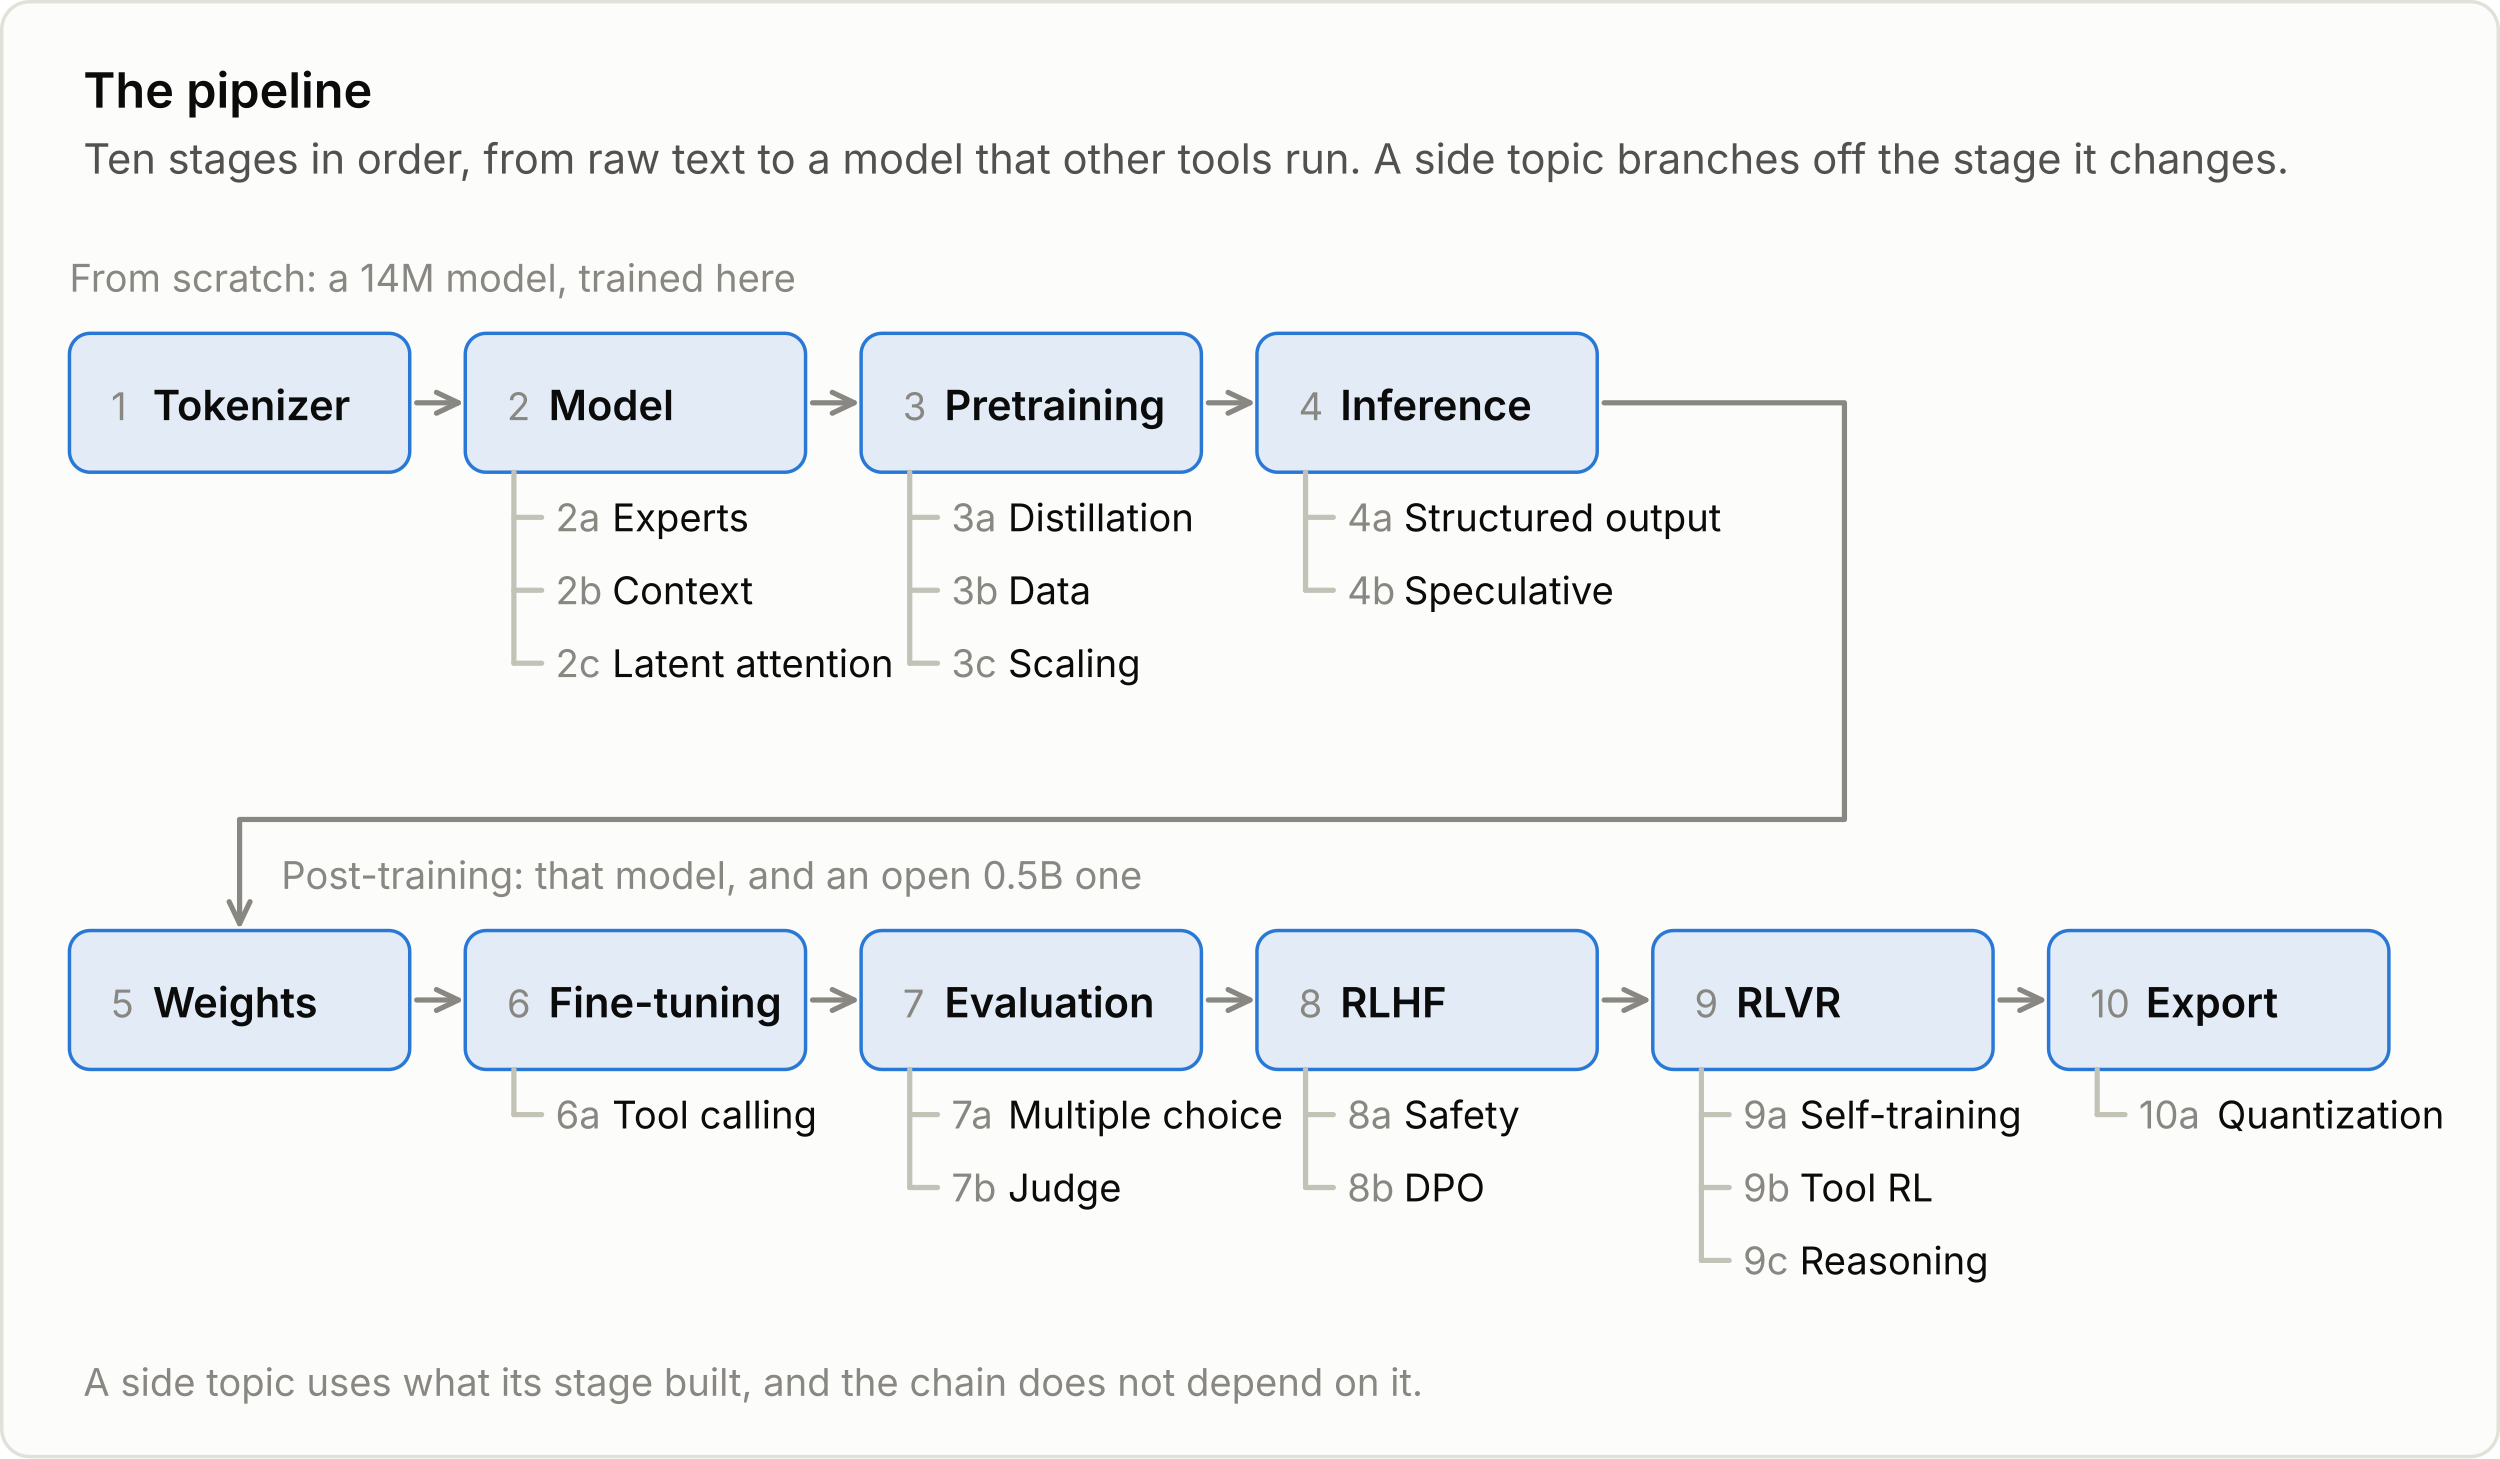
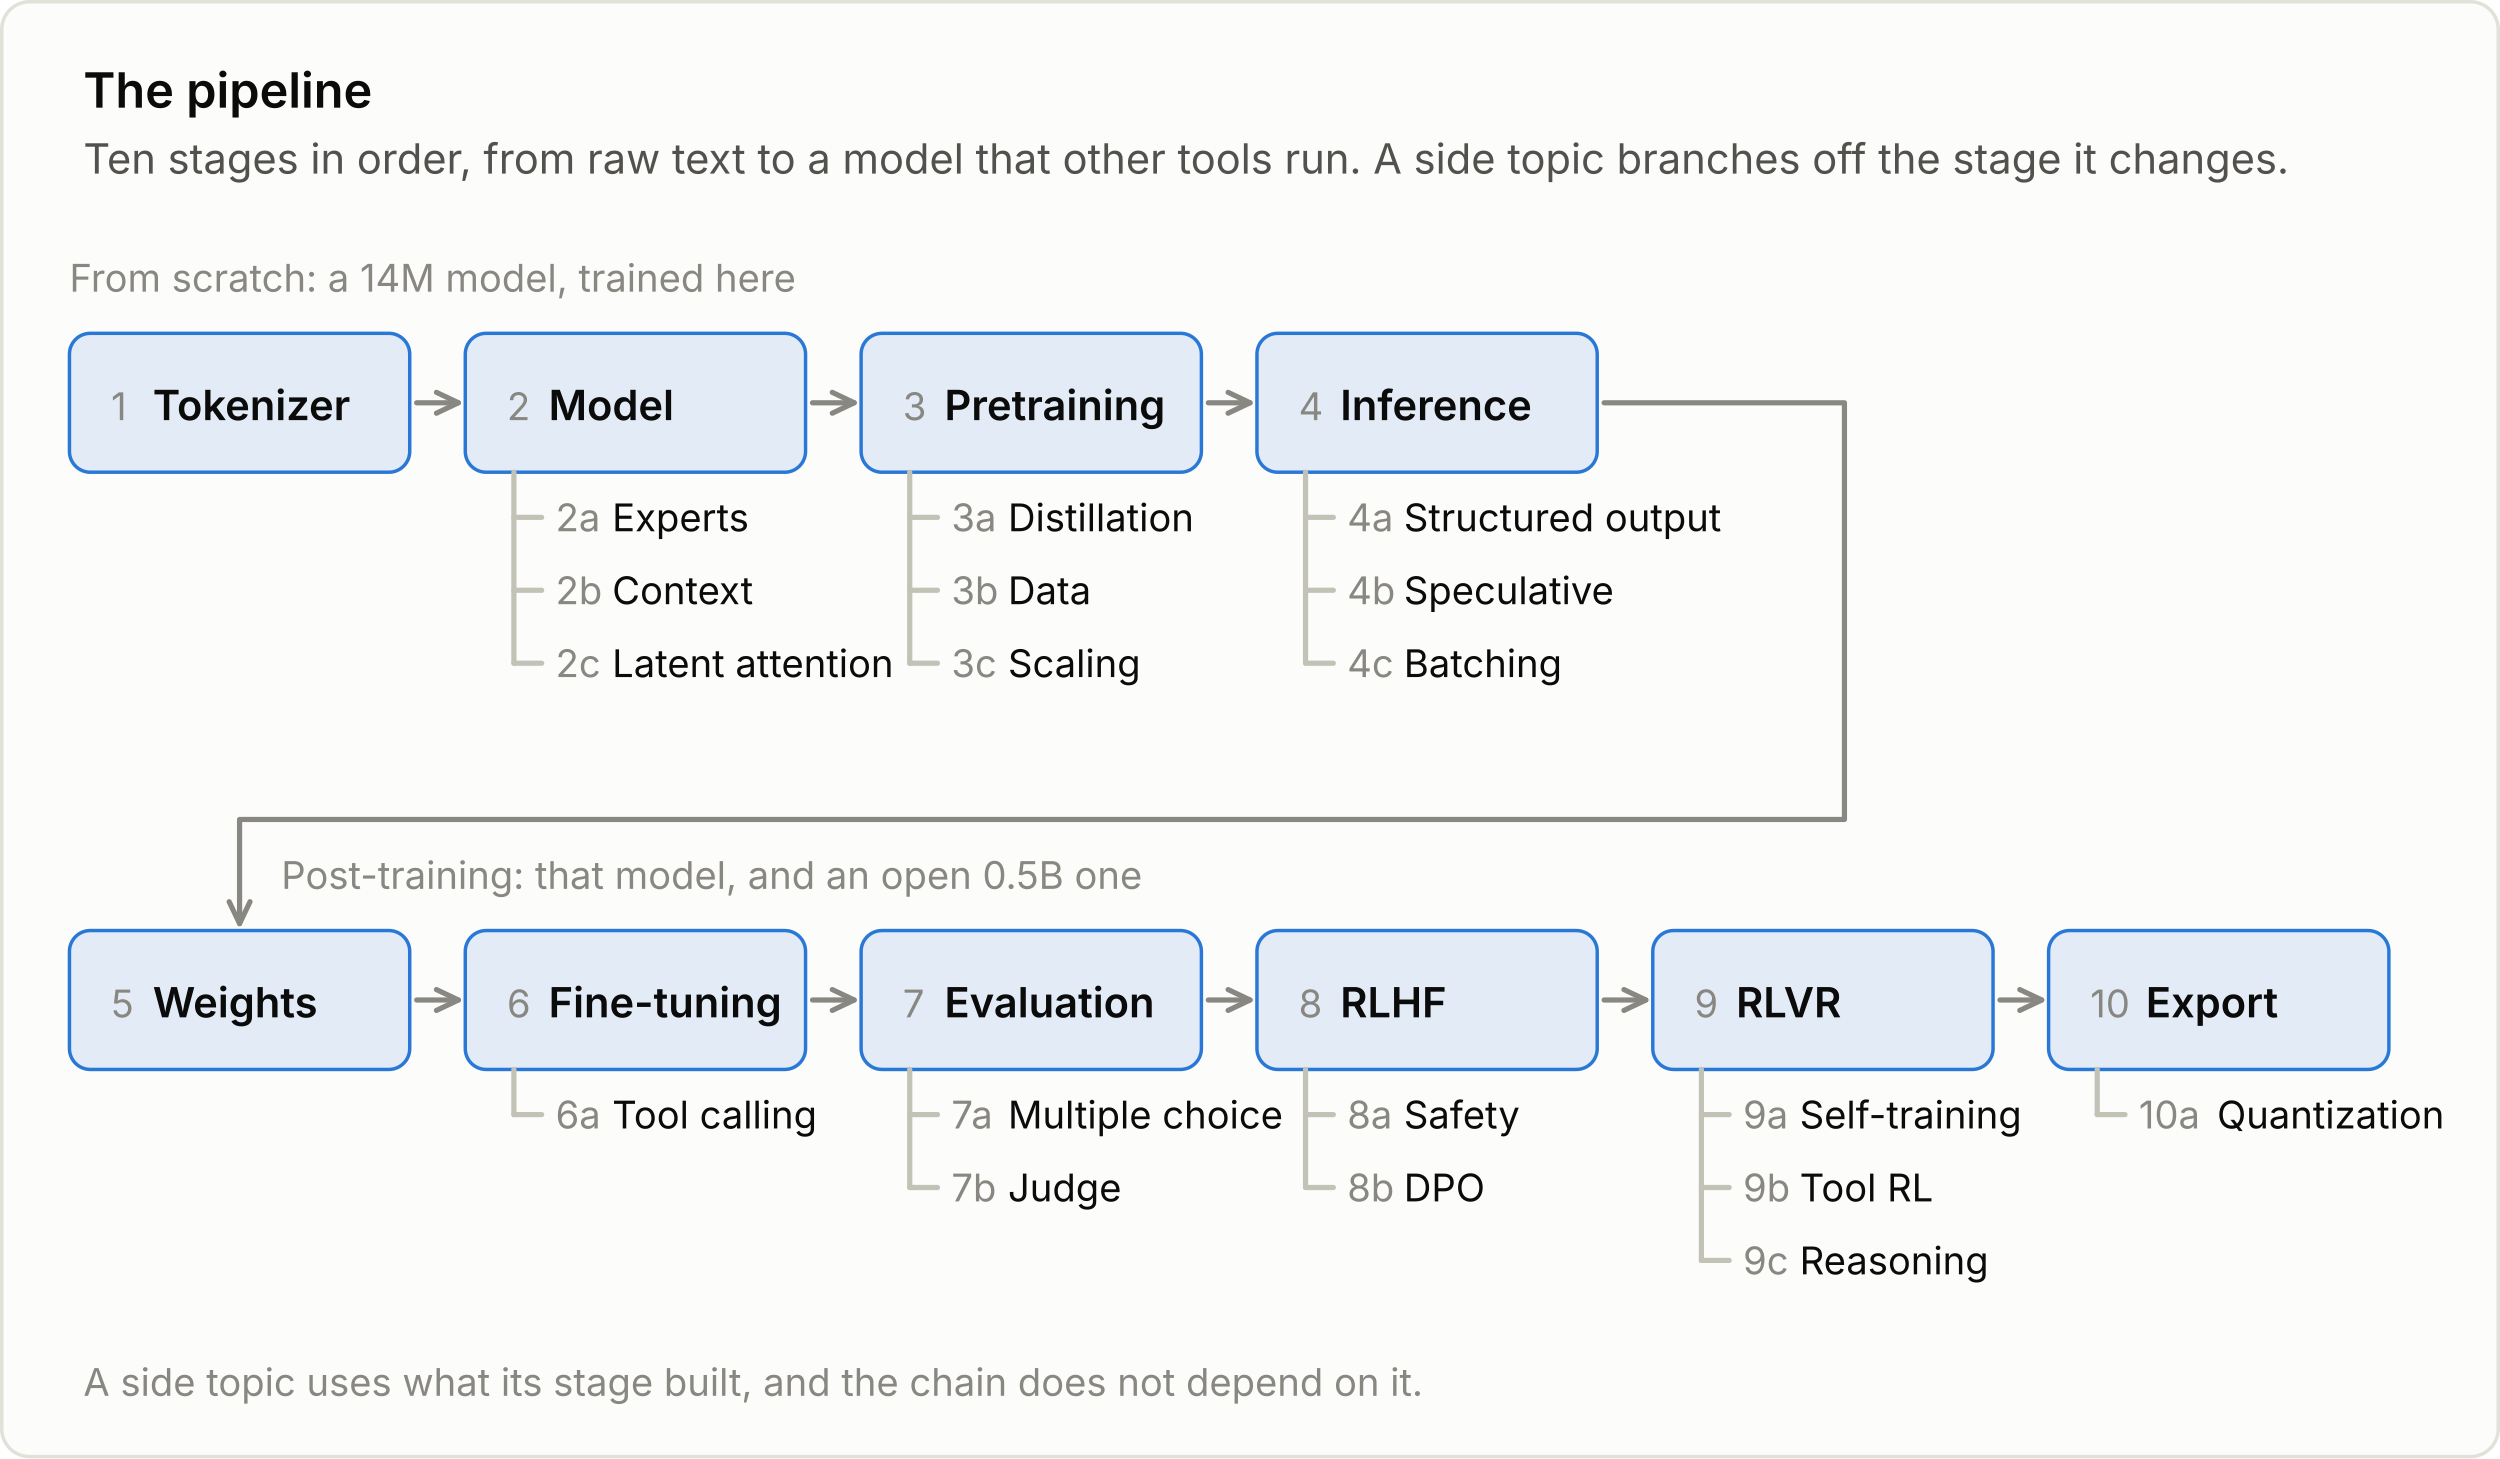
<svg xmlns="http://www.w3.org/2000/svg" width="720" height="420" viewBox="0 0 720 420" role="img">
  <style>text{font-family:system-ui,-apple-system,'Segoe UI',sans-serif}.f-surface{fill:#fcfcfb}.s-surface{stroke:#fcfcfb}.f-ink{fill:#0b0b0b}.s-ink{stroke:#0b0b0b}.f-ink2{fill:#52514e}.s-ink2{stroke:#52514e}.f-muted{fill:#898781}.s-muted{stroke:#898781}.f-grid{fill:#e1e0d9}.s-grid{stroke:#e1e0d9}.f-axis{fill:#c3c2b7}.s-axis{stroke:#c3c2b7}.f-s1{fill:#2a78d6}.s-s1{stroke:#2a78d6}.f-s2{fill:#eb6834}.s-s2{stroke:#eb6834}.f-s3{fill:#1baf7a}.s-s3{stroke:#1baf7a}@media(prefers-color-scheme:dark){.f-surface{fill:#1a1a19}.s-surface{stroke:#1a1a19}.f-ink{fill:#f0efec}.s-ink{stroke:#f0efec}.f-ink2{fill:#c3c2b7}.s-ink2{stroke:#c3c2b7}.f-muted{fill:#898781}.s-muted{stroke:#898781}.f-grid{fill:#2c2c2a}.s-grid{stroke:#2c2c2a}.f-axis{fill:#383835}.s-axis{stroke:#383835}.f-s1{fill:#3987e5}.s-s1{stroke:#3987e5}.f-s2{fill:#d95926}.s-s2{stroke:#d95926}.f-s3{fill:#199e70}.s-s3{stroke:#199e70}}</style>
  <rect class="f-surface s-grid" x="0.5" y="0.5" width="719" height="419" rx="8" stroke-width="1" />
  <text class="f-ink" x="24" y="31" font-size="14" text-anchor="start" font-weight="600">The pipeline</text>
  <text class="f-ink2" x="24" y="50" font-size="12" text-anchor="start">Ten stages in order, from raw text to a model that other tools run. A side topic branches off the stage it changes.</text>
  <text class="f-muted" x="20" y="84" font-size="11" text-anchor="start">From scratch: a 14M model, trained here</text>
  <rect class="f-s1 s-s1" x="20" y="96" width="98" height="40" rx="6" stroke-width="1" fill-opacity="0.12" />
  <text class="f-muted" x="32" y="121" font-size="11" text-anchor="start">1</text>
  <text class="f-ink" x="44" y="121" font-size="12" text-anchor="start" font-weight="600">Tokenizer</text>
  <rect class="f-s1 s-s1" x="134" y="96" width="98" height="40" rx="6" stroke-width="1" fill-opacity="0.12" />
  <text class="f-muted" x="146" y="121" font-size="11" text-anchor="start">2</text>
  <text class="f-ink" x="158" y="121" font-size="12" text-anchor="start" font-weight="600">Model</text>
  <path class="s-muted " d="M120 116 L132 116" fill="none" stroke-width="1.5" stroke-linejoin="round" stroke-linecap="round" />
  <path class="s-muted " d="M125.7 113 L132 116 L125.7 119" fill="none" stroke-width="1.5" stroke-linejoin="round" stroke-linecap="round" />
  <line class="s-axis" x1="148" y1="136" x2="148" y2="191" stroke-width="1.5" stroke-linecap="round" />
  <line class="s-axis" x1="148" y1="149" x2="156" y2="149" stroke-width="1.5" stroke-linecap="round" />
  <text class="f-muted" x="160" y="153" font-size="11" text-anchor="start">2a</text>
  <text class="f-ink" x="176.3" y="153" font-size="11" text-anchor="start">Experts</text>
  <line class="s-axis" x1="148" y1="170" x2="156" y2="170" stroke-width="1.5" stroke-linecap="round" />
  <text class="f-muted" x="160" y="174" font-size="11" text-anchor="start">2b</text>
  <text class="f-ink" x="176.3" y="174" font-size="11" text-anchor="start">Context</text>
  <line class="s-axis" x1="148" y1="191" x2="156" y2="191" stroke-width="1.5" stroke-linecap="round" />
  <text class="f-muted" x="160" y="195" font-size="11" text-anchor="start">2c</text>
  <text class="f-ink" x="176.3" y="195" font-size="11" text-anchor="start">Latent attention</text>
  <rect class="f-s1 s-s1" x="248" y="96" width="98" height="40" rx="6" stroke-width="1" fill-opacity="0.12" />
  <text class="f-muted" x="260" y="121" font-size="11" text-anchor="start">3</text>
  <text class="f-ink" x="272" y="121" font-size="12" text-anchor="start" font-weight="600">Pretraining</text>
  <path class="s-muted " d="M234 116 L246 116" fill="none" stroke-width="1.5" stroke-linejoin="round" stroke-linecap="round" />
  <path class="s-muted " d="M239.7 113 L246 116 L239.7 119" fill="none" stroke-width="1.5" stroke-linejoin="round" stroke-linecap="round" />
  <line class="s-axis" x1="262" y1="136" x2="262" y2="191" stroke-width="1.5" stroke-linecap="round" />
  <line class="s-axis" x1="262" y1="149" x2="270" y2="149" stroke-width="1.5" stroke-linecap="round" />
  <text class="f-muted" x="274" y="153" font-size="11" text-anchor="start">3a</text>
  <text class="f-ink" x="290.3" y="153" font-size="11" text-anchor="start">Distillation</text>
  <line class="s-axis" x1="262" y1="170" x2="270" y2="170" stroke-width="1.5" stroke-linecap="round" />
  <text class="f-muted" x="274" y="174" font-size="11" text-anchor="start">3b</text>
  <text class="f-ink" x="290.3" y="174" font-size="11" text-anchor="start">Data</text>
  <line class="s-axis" x1="262" y1="191" x2="270" y2="191" stroke-width="1.5" stroke-linecap="round" />
  <text class="f-muted" x="274" y="195" font-size="11" text-anchor="start">3c</text>
  <text class="f-ink" x="290.3" y="195" font-size="11" text-anchor="start">Scaling</text>
  <rect class="f-s1 s-s1" x="362" y="96" width="98" height="40" rx="6" stroke-width="1" fill-opacity="0.12" />
  <text class="f-muted" x="374" y="121" font-size="11" text-anchor="start">4</text>
  <text class="f-ink" x="386" y="121" font-size="12" text-anchor="start" font-weight="600">Inference</text>
  <path class="s-muted " d="M348 116 L360 116" fill="none" stroke-width="1.5" stroke-linejoin="round" stroke-linecap="round" />
  <path class="s-muted " d="M353.7 113 L360 116 L353.7 119" fill="none" stroke-width="1.5" stroke-linejoin="round" stroke-linecap="round" />
-   <line class="s-axis" x1="376" y1="136" x2="376" y2="170" stroke-width="1.5" stroke-linecap="round" />
+   <line class="s-axis" x1="376" y1="136" x2="376" y2="191" stroke-width="1.5" stroke-linecap="round" />
  <line class="s-axis" x1="376" y1="149" x2="384" y2="149" stroke-width="1.5" stroke-linecap="round" />
  <text class="f-muted" x="388" y="153" font-size="11" text-anchor="start">4a</text>
  <text class="f-ink" x="404.3" y="153" font-size="11" text-anchor="start">Structured output</text>
  <line class="s-axis" x1="376" y1="170" x2="384" y2="170" stroke-width="1.5" stroke-linecap="round" />
  <text class="f-muted" x="388" y="174" font-size="11" text-anchor="start">4b</text>
  <text class="f-ink" x="404.3" y="174" font-size="11" text-anchor="start">Speculative</text>
+   <line class="s-axis" x1="376" y1="191" x2="384" y2="191" stroke-width="1.5" stroke-linecap="round" />
+   <text class="f-muted" x="388" y="195" font-size="11" text-anchor="start">4c</text>
+   <text class="f-ink" x="404.3" y="195" font-size="11" text-anchor="start">Batching</text>
  <text class="f-muted" x="81" y="256" font-size="11" text-anchor="start">Post-training: that model, and an open 0.5B one</text>
  <rect class="f-s1 s-s1" x="20" y="268" width="98" height="40" rx="6" stroke-width="1" fill-opacity="0.12" />
  <text class="f-muted" x="32" y="293" font-size="11" text-anchor="start">5</text>
  <text class="f-ink" x="44" y="293" font-size="12" text-anchor="start" font-weight="600">Weights</text>
  <rect class="f-s1 s-s1" x="134" y="268" width="98" height="40" rx="6" stroke-width="1" fill-opacity="0.12" />
  <text class="f-muted" x="146" y="293" font-size="11" text-anchor="start">6</text>
  <text class="f-ink" x="158" y="293" font-size="12" text-anchor="start" font-weight="600">Fine-tuning</text>
  <path class="s-muted " d="M120 288 L132 288" fill="none" stroke-width="1.5" stroke-linejoin="round" stroke-linecap="round" />
  <path class="s-muted " d="M125.7 285 L132 288 L125.7 291" fill="none" stroke-width="1.5" stroke-linejoin="round" stroke-linecap="round" />
  <line class="s-axis" x1="148" y1="308" x2="148" y2="321" stroke-width="1.5" stroke-linecap="round" />
  <line class="s-axis" x1="148" y1="321" x2="156" y2="321" stroke-width="1.5" stroke-linecap="round" />
  <text class="f-muted" x="160" y="325" font-size="11" text-anchor="start">6a</text>
  <text class="f-ink" x="176.3" y="325" font-size="11" text-anchor="start">Tool calling</text>
  <rect class="f-s1 s-s1" x="248" y="268" width="98" height="40" rx="6" stroke-width="1" fill-opacity="0.12" />
  <text class="f-muted" x="260" y="293" font-size="11" text-anchor="start">7</text>
  <text class="f-ink" x="272" y="293" font-size="12" text-anchor="start" font-weight="600">Evaluation</text>
  <path class="s-muted " d="M234 288 L246 288" fill="none" stroke-width="1.5" stroke-linejoin="round" stroke-linecap="round" />
  <path class="s-muted " d="M239.7 285 L246 288 L239.7 291" fill="none" stroke-width="1.5" stroke-linejoin="round" stroke-linecap="round" />
  <line class="s-axis" x1="262" y1="308" x2="262" y2="342" stroke-width="1.5" stroke-linecap="round" />
  <line class="s-axis" x1="262" y1="321" x2="270" y2="321" stroke-width="1.5" stroke-linecap="round" />
  <text class="f-muted" x="274" y="325" font-size="11" text-anchor="start">7a</text>
  <text class="f-ink" x="290.3" y="325" font-size="11" text-anchor="start">Multiple choice</text>
  <line class="s-axis" x1="262" y1="342" x2="270" y2="342" stroke-width="1.5" stroke-linecap="round" />
  <text class="f-muted" x="274" y="346" font-size="11" text-anchor="start">7b</text>
  <text class="f-ink" x="290.3" y="346" font-size="11" text-anchor="start">Judge</text>
  <rect class="f-s1 s-s1" x="362" y="268" width="98" height="40" rx="6" stroke-width="1" fill-opacity="0.12" />
  <text class="f-muted" x="374" y="293" font-size="11" text-anchor="start">8</text>
  <text class="f-ink" x="386" y="293" font-size="12" text-anchor="start" font-weight="600">RLHF</text>
  <path class="s-muted " d="M348 288 L360 288" fill="none" stroke-width="1.5" stroke-linejoin="round" stroke-linecap="round" />
  <path class="s-muted " d="M353.7 285 L360 288 L353.7 291" fill="none" stroke-width="1.5" stroke-linejoin="round" stroke-linecap="round" />
  <line class="s-axis" x1="376" y1="308" x2="376" y2="342" stroke-width="1.5" stroke-linecap="round" />
  <line class="s-axis" x1="376" y1="321" x2="384" y2="321" stroke-width="1.5" stroke-linecap="round" />
  <text class="f-muted" x="388" y="325" font-size="11" text-anchor="start">8a</text>
  <text class="f-ink" x="404.3" y="325" font-size="11" text-anchor="start">Safety</text>
  <line class="s-axis" x1="376" y1="342" x2="384" y2="342" stroke-width="1.5" stroke-linecap="round" />
  <text class="f-muted" x="388" y="346" font-size="11" text-anchor="start">8b</text>
  <text class="f-ink" x="404.3" y="346" font-size="11" text-anchor="start">DPO</text>
  <rect class="f-s1 s-s1" x="476" y="268" width="98" height="40" rx="6" stroke-width="1" fill-opacity="0.12" />
  <text class="f-muted" x="488" y="293" font-size="11" text-anchor="start">9</text>
  <text class="f-ink" x="500" y="293" font-size="12" text-anchor="start" font-weight="600">RLVR</text>
  <path class="s-muted " d="M462 288 L474 288" fill="none" stroke-width="1.5" stroke-linejoin="round" stroke-linecap="round" />
  <path class="s-muted " d="M467.7 285 L474 288 L467.7 291" fill="none" stroke-width="1.5" stroke-linejoin="round" stroke-linecap="round" />
  <line class="s-axis" x1="490" y1="308" x2="490" y2="363" stroke-width="1.5" stroke-linecap="round" />
  <line class="s-axis" x1="490" y1="321" x2="498" y2="321" stroke-width="1.5" stroke-linecap="round" />
  <text class="f-muted" x="502" y="325" font-size="11" text-anchor="start">9a</text>
  <text class="f-ink" x="518.3" y="325" font-size="11" text-anchor="start">Self-training</text>
  <line class="s-axis" x1="490" y1="342" x2="498" y2="342" stroke-width="1.5" stroke-linecap="round" />
  <text class="f-muted" x="502" y="346" font-size="11" text-anchor="start">9b</text>
  <text class="f-ink" x="518.3" y="346" font-size="11" text-anchor="start">Tool RL</text>
  <line class="s-axis" x1="490" y1="363" x2="498" y2="363" stroke-width="1.5" stroke-linecap="round" />
  <text class="f-muted" x="502" y="367" font-size="11" text-anchor="start">9c</text>
  <text class="f-ink" x="518.3" y="367" font-size="11" text-anchor="start">Reasoning</text>
  <rect class="f-s1 s-s1" x="590" y="268" width="98" height="40" rx="6" stroke-width="1" fill-opacity="0.12" />
  <text class="f-muted" x="602" y="293" font-size="11" text-anchor="start">10</text>
  <text class="f-ink" x="618" y="293" font-size="12" text-anchor="start" font-weight="600">Export</text>
  <path class="s-muted " d="M576 288 L588 288" fill="none" stroke-width="1.5" stroke-linejoin="round" stroke-linecap="round" />
  <path class="s-muted " d="M581.7 285 L588 288 L581.7 291" fill="none" stroke-width="1.5" stroke-linejoin="round" stroke-linecap="round" />
  <line class="s-axis" x1="604" y1="308" x2="604" y2="321" stroke-width="1.5" stroke-linecap="round" />
  <line class="s-axis" x1="604" y1="321" x2="612" y2="321" stroke-width="1.5" stroke-linecap="round" />
  <text class="f-muted" x="616" y="325" font-size="11" text-anchor="start">10a</text>
  <text class="f-ink" x="638.5" y="325" font-size="11" text-anchor="start">Quantization</text>
  <path class="s-muted " d="M462 116 L531.2 116 L531.2 236 L69 236 L69 266" fill="none" stroke-width="1.5" stroke-linejoin="round" stroke-linecap="round" />
  <path class="s-muted " d="M72 259.7 L69 266 L66 259.7" fill="none" stroke-width="1.5" stroke-linejoin="round" stroke-linecap="round" />
  <text class="f-muted" x="24" y="402" font-size="11" text-anchor="start">A side topic uses what its stage built, and the chain does not depend on it.</text>
</svg>
